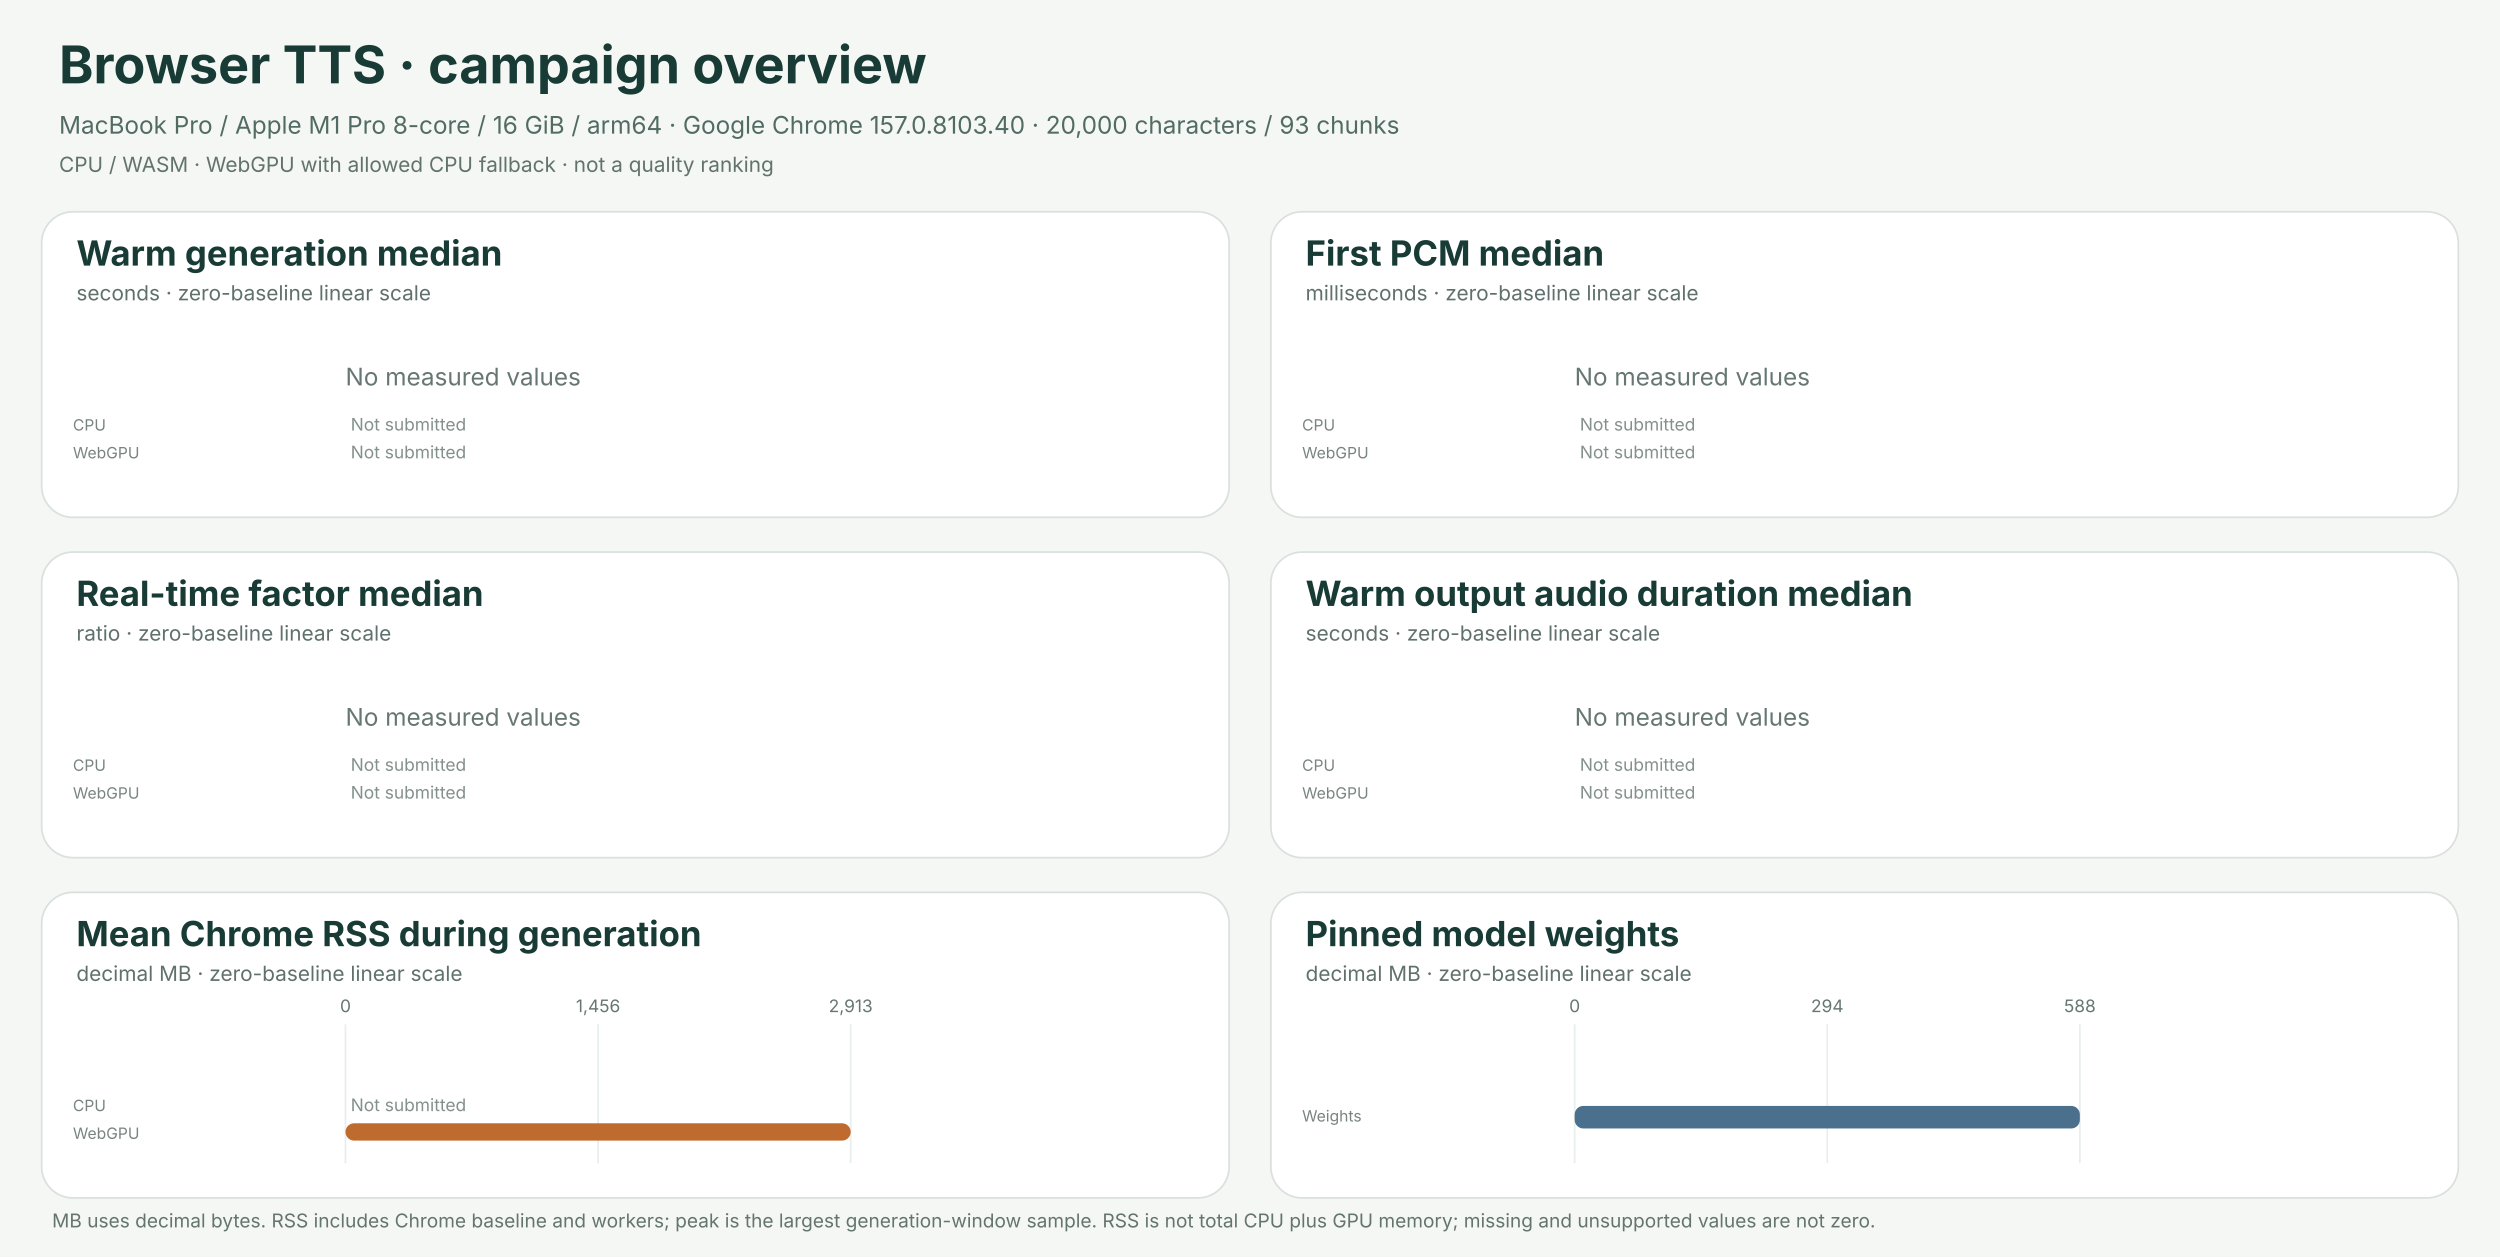
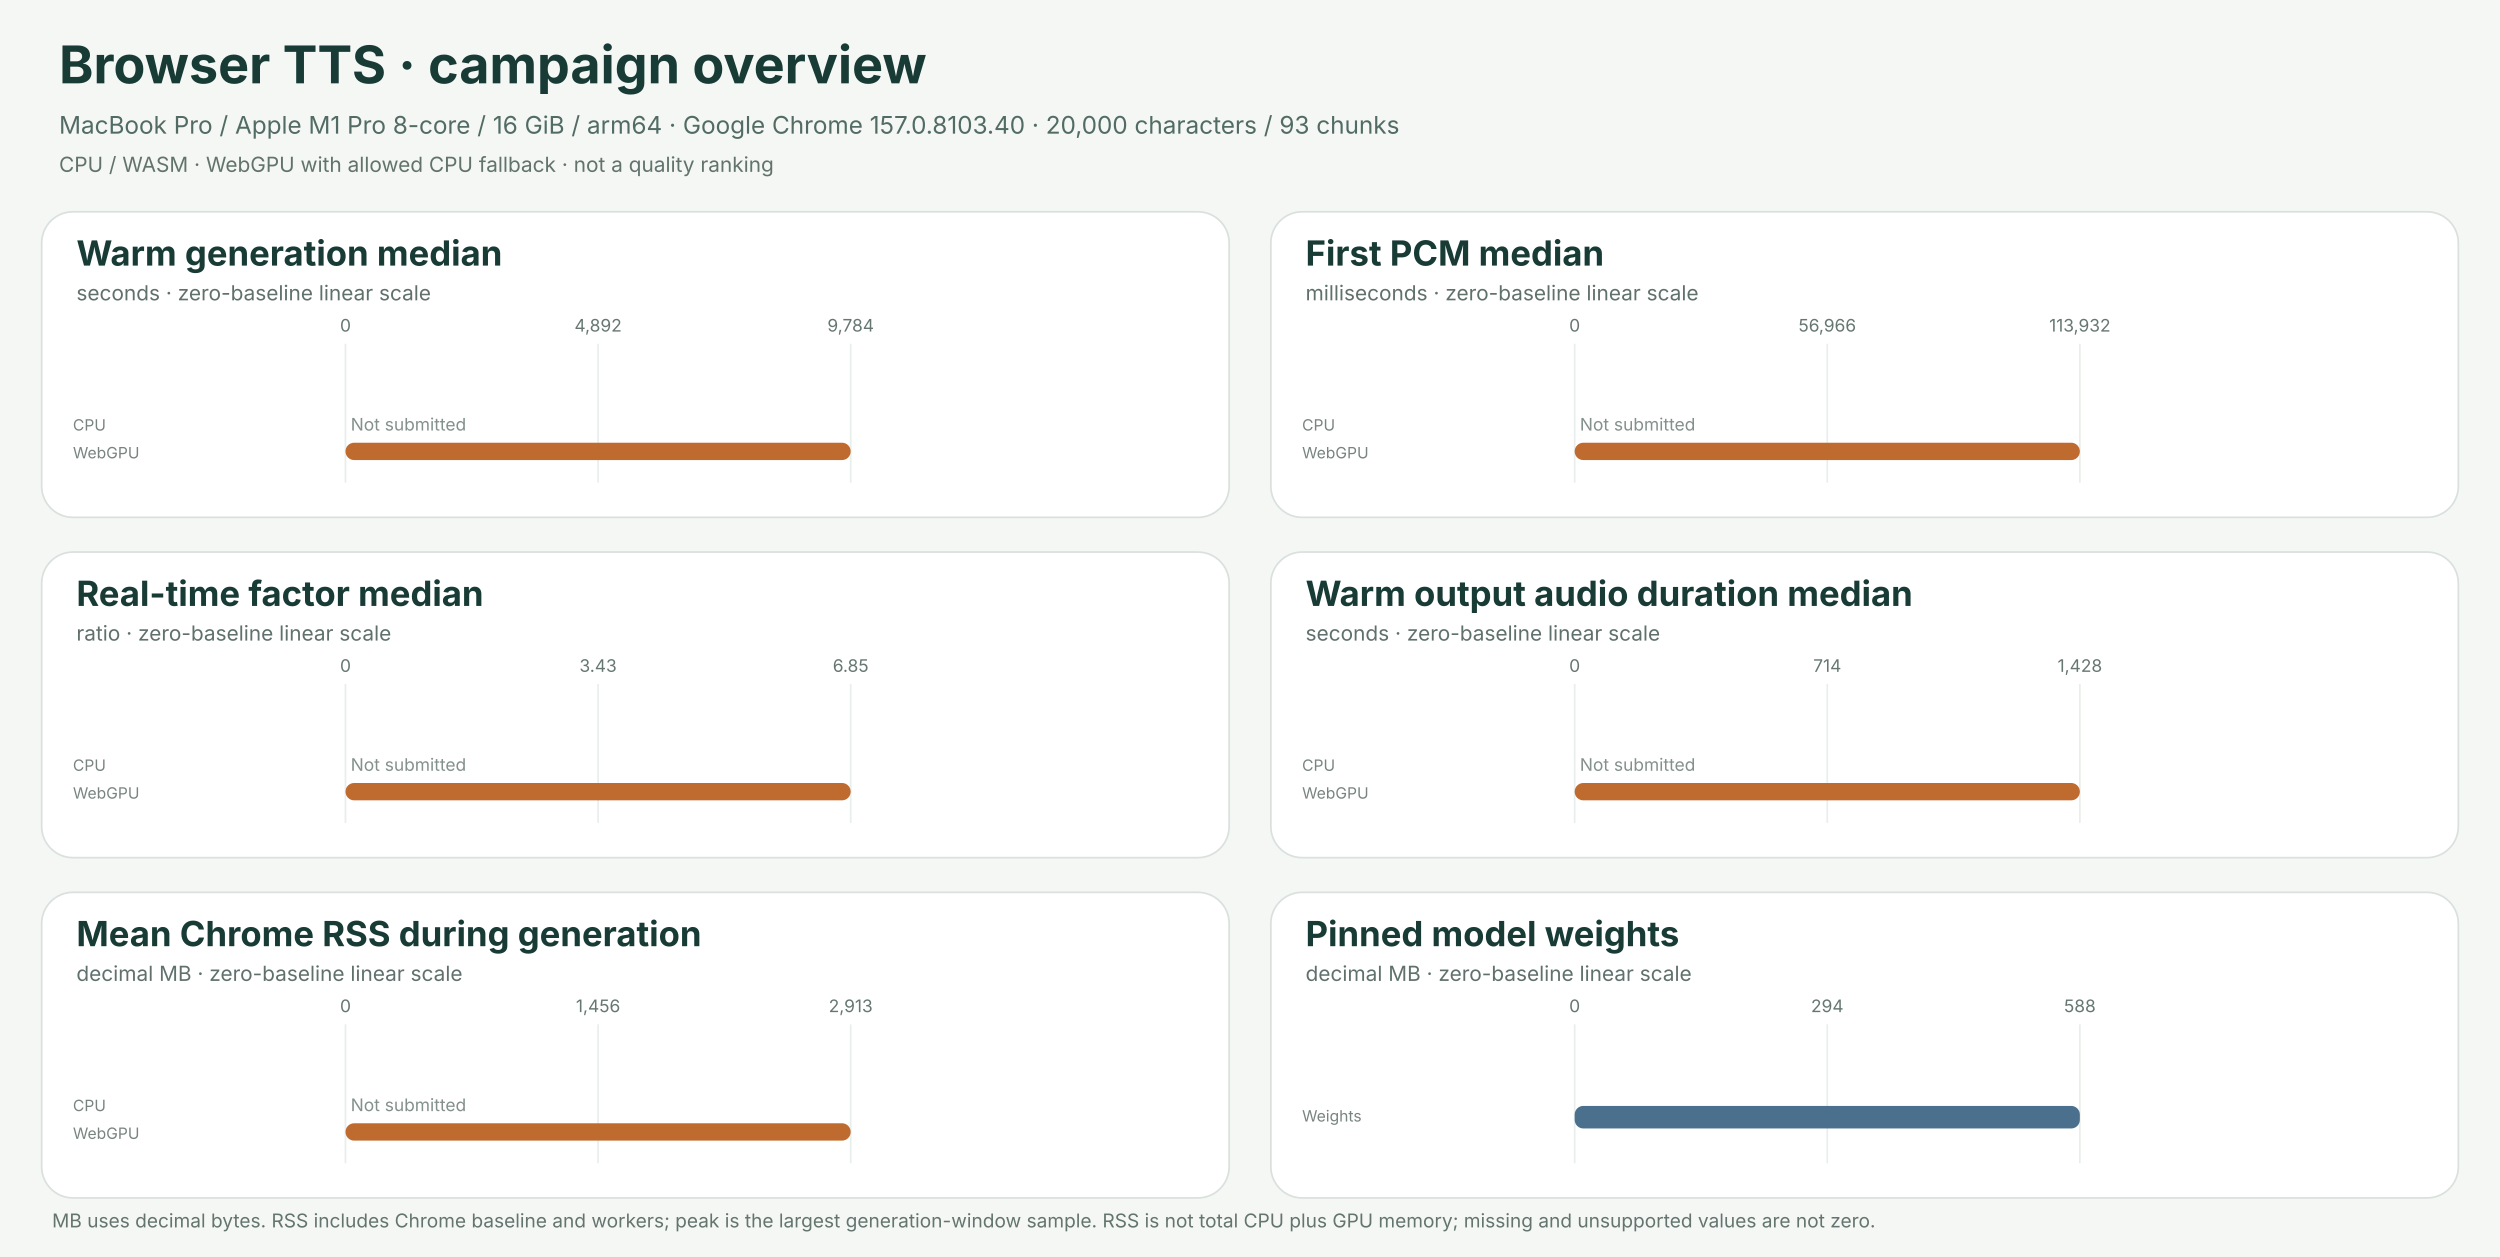
<svg xmlns="http://www.w3.org/2000/svg" width="1440" height="724" viewBox="0 0 1440 724" role="img" aria-labelledby="campaign-title campaign-desc">
  <rect width="100%" height="100%" fill="#f4f7f4" />
  <g font-family="system-ui,-apple-system,BlinkMacSystemFont,Segoe UI,sans-serif" fill="#183b35">
    <text x="34" y="48" font-size="30" font-weight="750">Browser TTS · campaign overview</text>
    <text x="34" y="77" font-size="14" fill="#526c65">MacBook Pro / Apple M1 Pro 8-core / 16 GiB / arm64 · Google Chrome 157.0.8103.40 · 20,000 characters / 93 chunks</text>
    <text x="34" y="99" font-size="12" fill="#62736d">CPU / WASM · WebGPU with allowed CPU fallback · not a quality ranking</text>
    <g>
      <rect x="24" y="122" width="684" height="176" rx="18" fill="#ffffff" stroke="#d9e0de" />
      <text x="44" y="153" font-size="20" font-weight="700" fill="#183b35">Warm generation median</text>
      <text x="44" y="173" font-size="12" fill="#60716d">seconds · zero-baseline linear scale</text>
-       <text x="199" y="222" font-size="14" fill="#667773">No measured values</text>
+       <path d="M199 198V278" stroke="#e8eeeb" />
+       <text x="199" y="191" text-anchor="middle" font-size="10" fill="#667773">0</text>
+       <path d="M344.5 198V278" stroke="#e8eeeb" />
+       <text x="344.5" y="191" text-anchor="middle" font-size="10" fill="#667773">4,892</text>
+       <path d="M490 198V278" stroke="#e8eeeb" />
+       <text x="490" y="191" text-anchor="middle" font-size="10" fill="#667773">9,784</text>
      <text x="42" y="232" font-size="12" font-weight="600" fill="#243f39" />
      <text x="42" y="248" font-size="9" fill="#78847f">CPU</text>
      <text x="202" y="248" font-size="10" fill="#83908b">Not submitted</text>
      <text x="42" y="264" font-size="9" fill="#78847f">WebGPU</text>
-       <text x="202" y="264" font-size="10" fill="#83908b">Not submitted</text>
+       <rect x="199" y="255" width="291.00" height="10" rx="5" fill="#bf6a2f" />
+       <text x="498" y="264" font-size="10" fill="#263d37" />
    </g>
    <g>
      <rect x="732" y="122" width="684" height="176" rx="18" fill="#ffffff" stroke="#d9e0de" />
      <text x="752" y="153" font-size="20" font-weight="700" fill="#183b35">First PCM median</text>
      <text x="752" y="173" font-size="12" fill="#60716d">milliseconds · zero-baseline linear scale</text>
-       <text x="907" y="222" font-size="14" fill="#667773">No measured values</text>
+       <path d="M907 198V278" stroke="#e8eeeb" />
+       <text x="907" y="191" text-anchor="middle" font-size="10" fill="#667773">0</text>
+       <path d="M1052.5 198V278" stroke="#e8eeeb" />
+       <text x="1052.5" y="191" text-anchor="middle" font-size="10" fill="#667773">56,966</text>
+       <path d="M1198 198V278" stroke="#e8eeeb" />
+       <text x="1198" y="191" text-anchor="middle" font-size="10" fill="#667773">113,932</text>
      <text x="750" y="232" font-size="12" font-weight="600" fill="#243f39" />
      <text x="750" y="248" font-size="9" fill="#78847f">CPU</text>
      <text x="910" y="248" font-size="10" fill="#83908b">Not submitted</text>
      <text x="750" y="264" font-size="9" fill="#78847f">WebGPU</text>
-       <text x="910" y="264" font-size="10" fill="#83908b">Not submitted</text>
+       <rect x="907" y="255" width="291.00" height="10" rx="5" fill="#bf6a2f" />
+       <text x="1206" y="264" font-size="10" fill="#263d37" />
    </g>
    <g>
      <rect x="24" y="318" width="684" height="176" rx="18" fill="#ffffff" stroke="#d9e0de" />
      <text x="44" y="349" font-size="20" font-weight="700" fill="#183b35">Real-time factor median</text>
      <text x="44" y="369" font-size="12" fill="#60716d">ratio · zero-baseline linear scale</text>
-       <text x="199" y="418" font-size="14" fill="#667773">No measured values</text>
+       <path d="M199 394V474" stroke="#e8eeeb" />
+       <text x="199" y="387" text-anchor="middle" font-size="10" fill="#667773">0</text>
+       <path d="M344.5 394V474" stroke="#e8eeeb" />
+       <text x="344.5" y="387" text-anchor="middle" font-size="10" fill="#667773">3.43</text>
+       <path d="M490 394V474" stroke="#e8eeeb" />
+       <text x="490" y="387" text-anchor="middle" font-size="10" fill="#667773">6.85</text>
      <text x="42" y="428" font-size="12" font-weight="600" fill="#243f39" />
      <text x="42" y="444" font-size="9" fill="#78847f">CPU</text>
      <text x="202" y="444" font-size="10" fill="#83908b">Not submitted</text>
      <text x="42" y="460" font-size="9" fill="#78847f">WebGPU</text>
-       <text x="202" y="460" font-size="10" fill="#83908b">Not submitted</text>
+       <rect x="199" y="451" width="291.00" height="10" rx="5" fill="#bf6a2f" />
+       <text x="498" y="460" font-size="10" fill="#263d37" />
    </g>
    <g>
      <rect x="732" y="318" width="684" height="176" rx="18" fill="#ffffff" stroke="#d9e0de" />
      <text x="752" y="349" font-size="20" font-weight="700" fill="#183b35">Warm output audio duration median</text>
      <text x="752" y="369" font-size="12" fill="#60716d">seconds · zero-baseline linear scale</text>
-       <text x="907" y="418" font-size="14" fill="#667773">No measured values</text>
+       <path d="M907 394V474" stroke="#e8eeeb" />
+       <text x="907" y="387" text-anchor="middle" font-size="10" fill="#667773">0</text>
+       <path d="M1052.5 394V474" stroke="#e8eeeb" />
+       <text x="1052.5" y="387" text-anchor="middle" font-size="10" fill="#667773">714</text>
+       <path d="M1198 394V474" stroke="#e8eeeb" />
+       <text x="1198" y="387" text-anchor="middle" font-size="10" fill="#667773">1,428</text>
      <text x="750" y="428" font-size="12" font-weight="600" fill="#243f39" />
      <text x="750" y="444" font-size="9" fill="#78847f">CPU</text>
      <text x="910" y="444" font-size="10" fill="#83908b">Not submitted</text>
      <text x="750" y="460" font-size="9" fill="#78847f">WebGPU</text>
-       <text x="910" y="460" font-size="10" fill="#83908b">Not submitted</text>
+       <rect x="907" y="451" width="291.00" height="10" rx="5" fill="#bf6a2f" />
+       <text x="1206" y="460" font-size="10" fill="#263d37" />
    </g>
    <g>
      <rect x="24" y="514" width="684" height="176" rx="18" fill="#ffffff" stroke="#d9e0de" />
      <text x="44" y="545" font-size="20" font-weight="700" fill="#183b35">Mean Chrome RSS during generation</text>
      <text x="44" y="565" font-size="12" fill="#60716d">decimal MB · zero-baseline linear scale</text>
      <path d="M199 590V670" stroke="#e8eeeb" />
      <text x="199" y="583" text-anchor="middle" font-size="10" fill="#667773">0</text>
      <path d="M344.5 590V670" stroke="#e8eeeb" />
      <text x="344.5" y="583" text-anchor="middle" font-size="10" fill="#667773">1,456</text>
      <path d="M490 590V670" stroke="#e8eeeb" />
      <text x="490" y="583" text-anchor="middle" font-size="10" fill="#667773">2,913</text>
      <text x="42" y="624" font-size="12" font-weight="600" fill="#243f39" />
      <text x="42" y="640" font-size="9" fill="#78847f">CPU</text>
      <text x="202" y="640" font-size="10" fill="#83908b">Not submitted</text>
      <text x="42" y="656" font-size="9" fill="#78847f">WebGPU</text>
      <rect x="199" y="647" width="291.00" height="10" rx="5" fill="#bf6a2f" />
      <text x="498" y="656" font-size="10" fill="#263d37" />
    </g>
    <g>
      <rect x="732" y="514" width="684" height="176" rx="18" fill="#ffffff" stroke="#d9e0de" />
      <text x="752" y="545" font-size="20" font-weight="700" fill="#183b35">Pinned model weights</text>
      <text x="752" y="565" font-size="12" fill="#60716d">decimal MB · zero-baseline linear scale</text>
      <path d="M907 590V670" stroke="#e8eeeb" />
      <text x="907" y="583" text-anchor="middle" font-size="10" fill="#667773">0</text>
      <path d="M1052.5 590V670" stroke="#e8eeeb" />
      <text x="1052.5" y="583" text-anchor="middle" font-size="10" fill="#667773">294</text>
      <path d="M1198 590V670" stroke="#e8eeeb" />
      <text x="1198" y="583" text-anchor="middle" font-size="10" fill="#667773">588</text>
      <text x="750" y="624" font-size="12" font-weight="600" fill="#243f39" />
      <text x="750" y="646" font-size="9" fill="#78847f">Weights</text>
      <rect x="907" y="637" width="291.00" height="13" rx="5" fill="#4b708e" />
      <text x="1206" y="646" font-size="10" fill="#263d37" />
    </g>
    <text x="30" y="707" font-size="11" fill="#64746f">MB uses decimal bytes. RSS includes Chrome baseline and workers; peak is the largest generation-window sample. RSS is not total CPU plus GPU memory; missing and unsupported values are not zero.</text>
  </g>
</svg>
